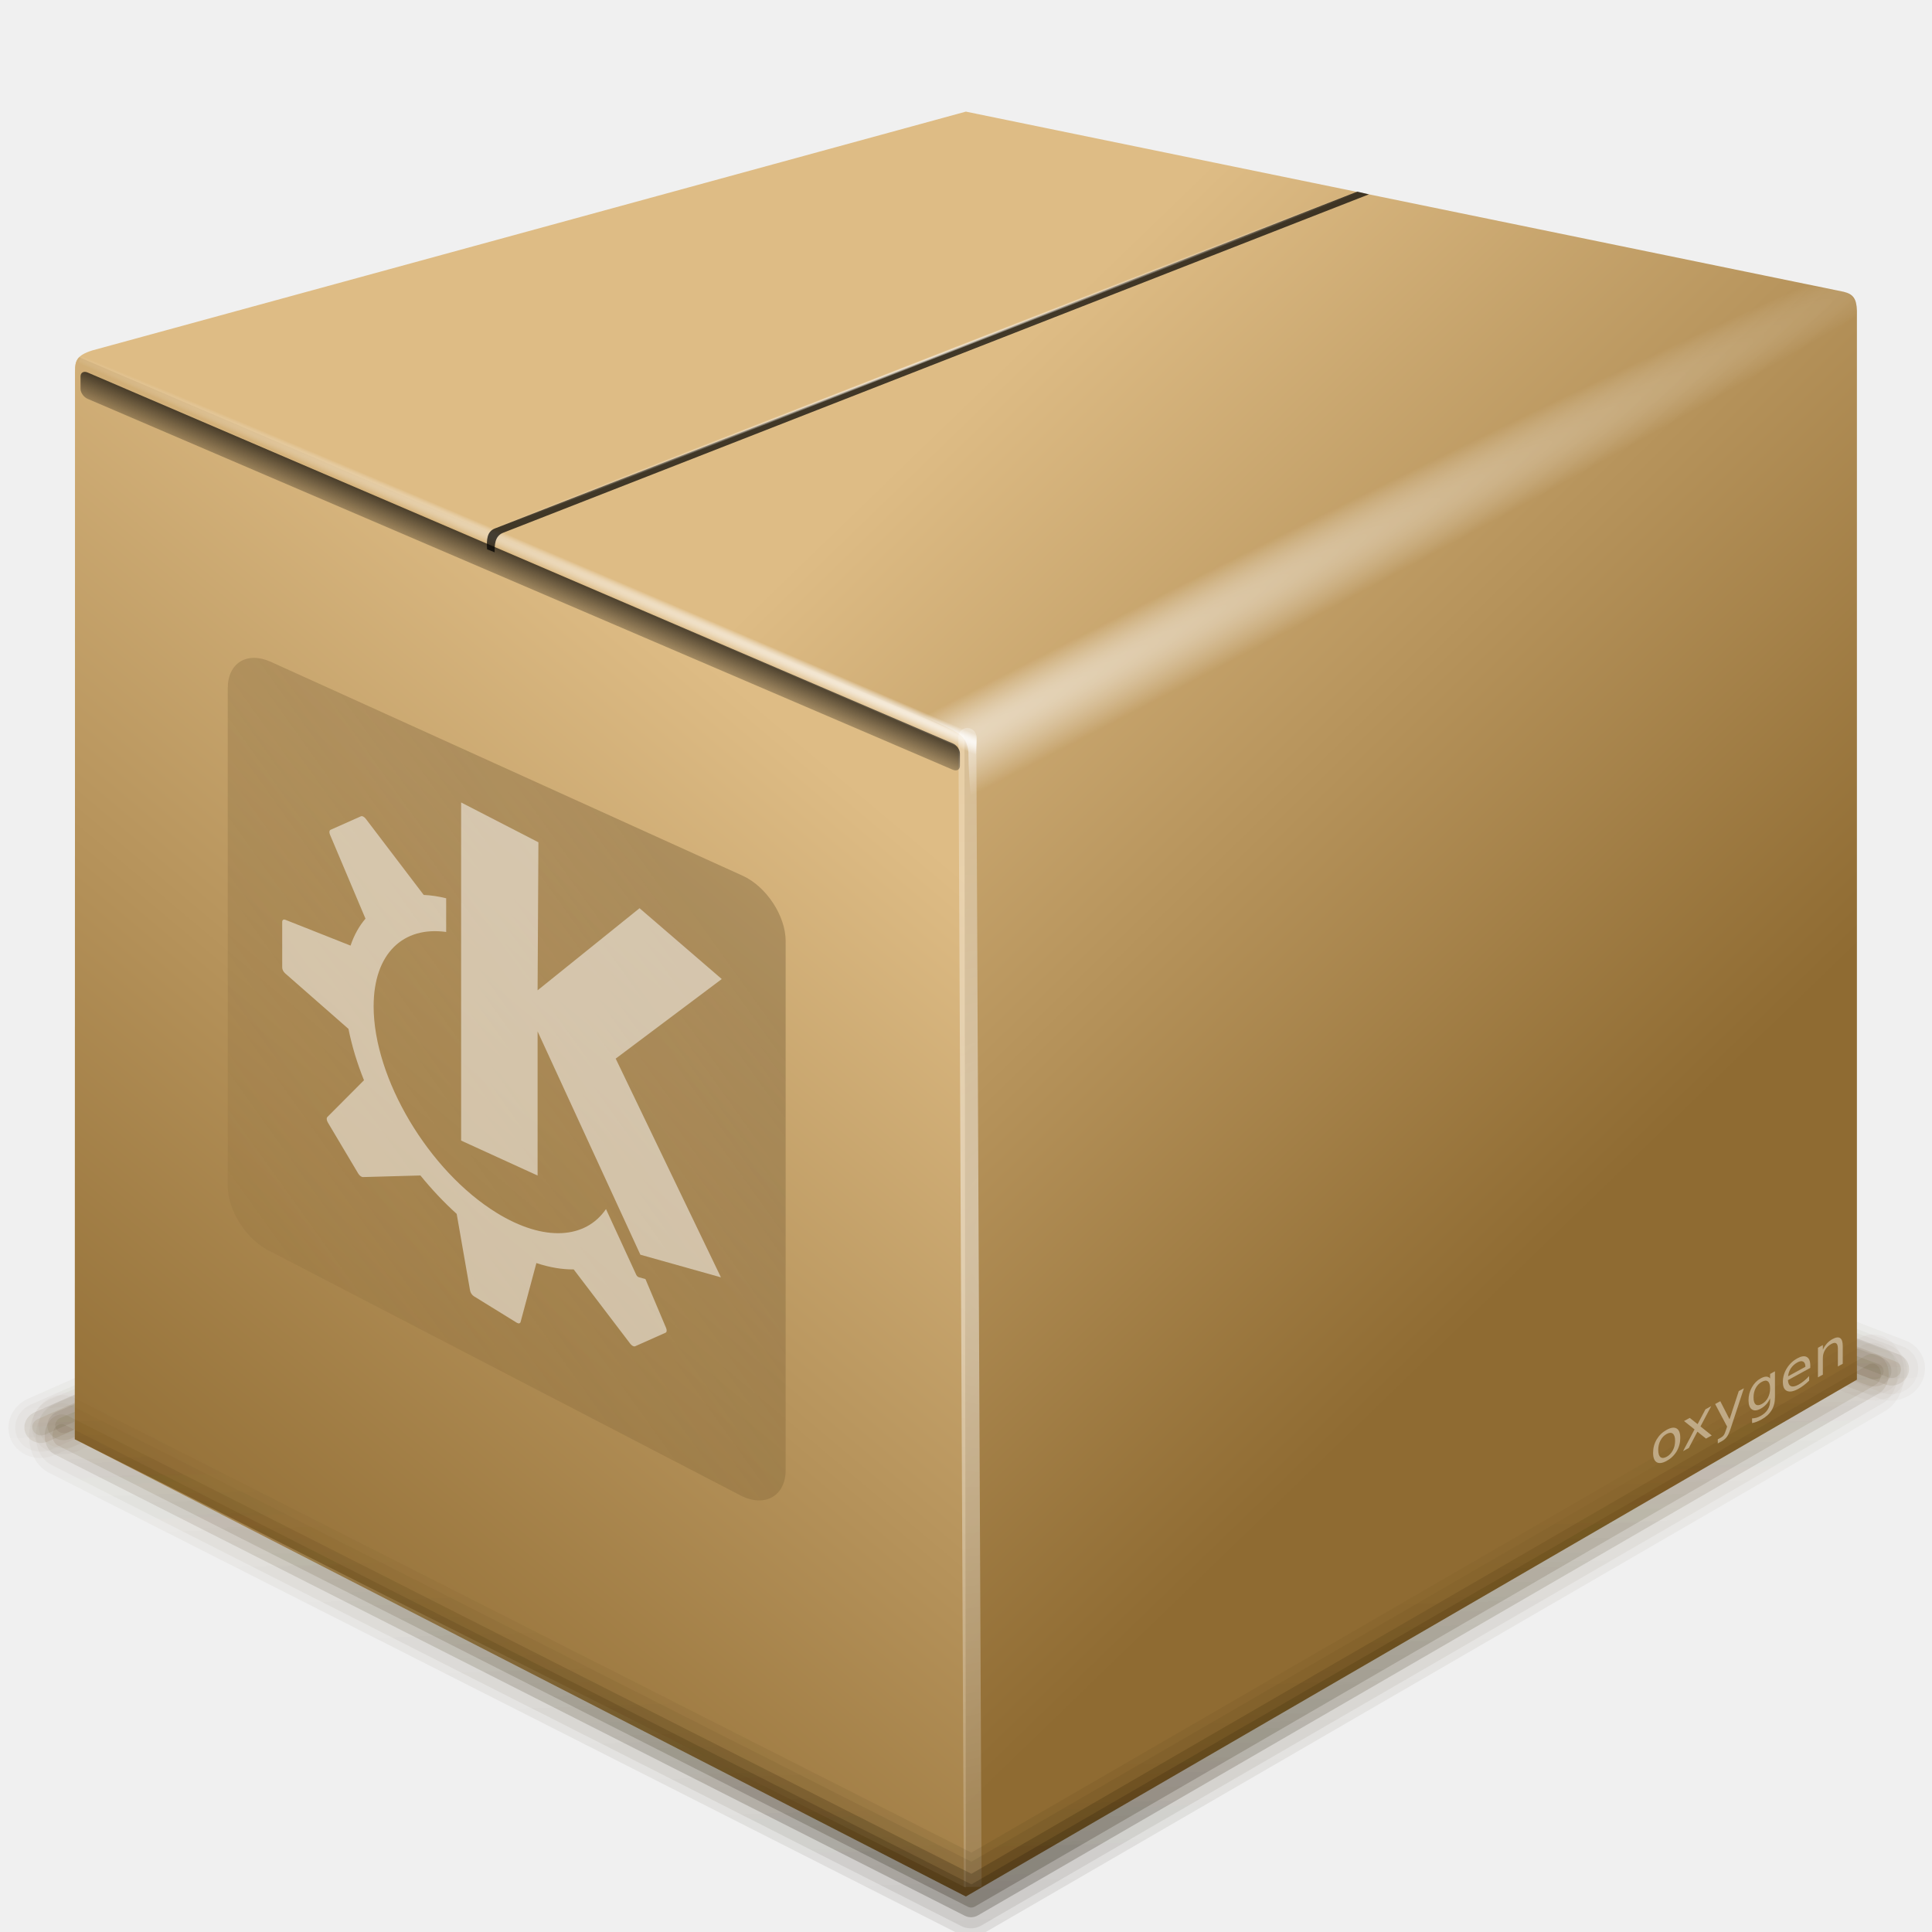
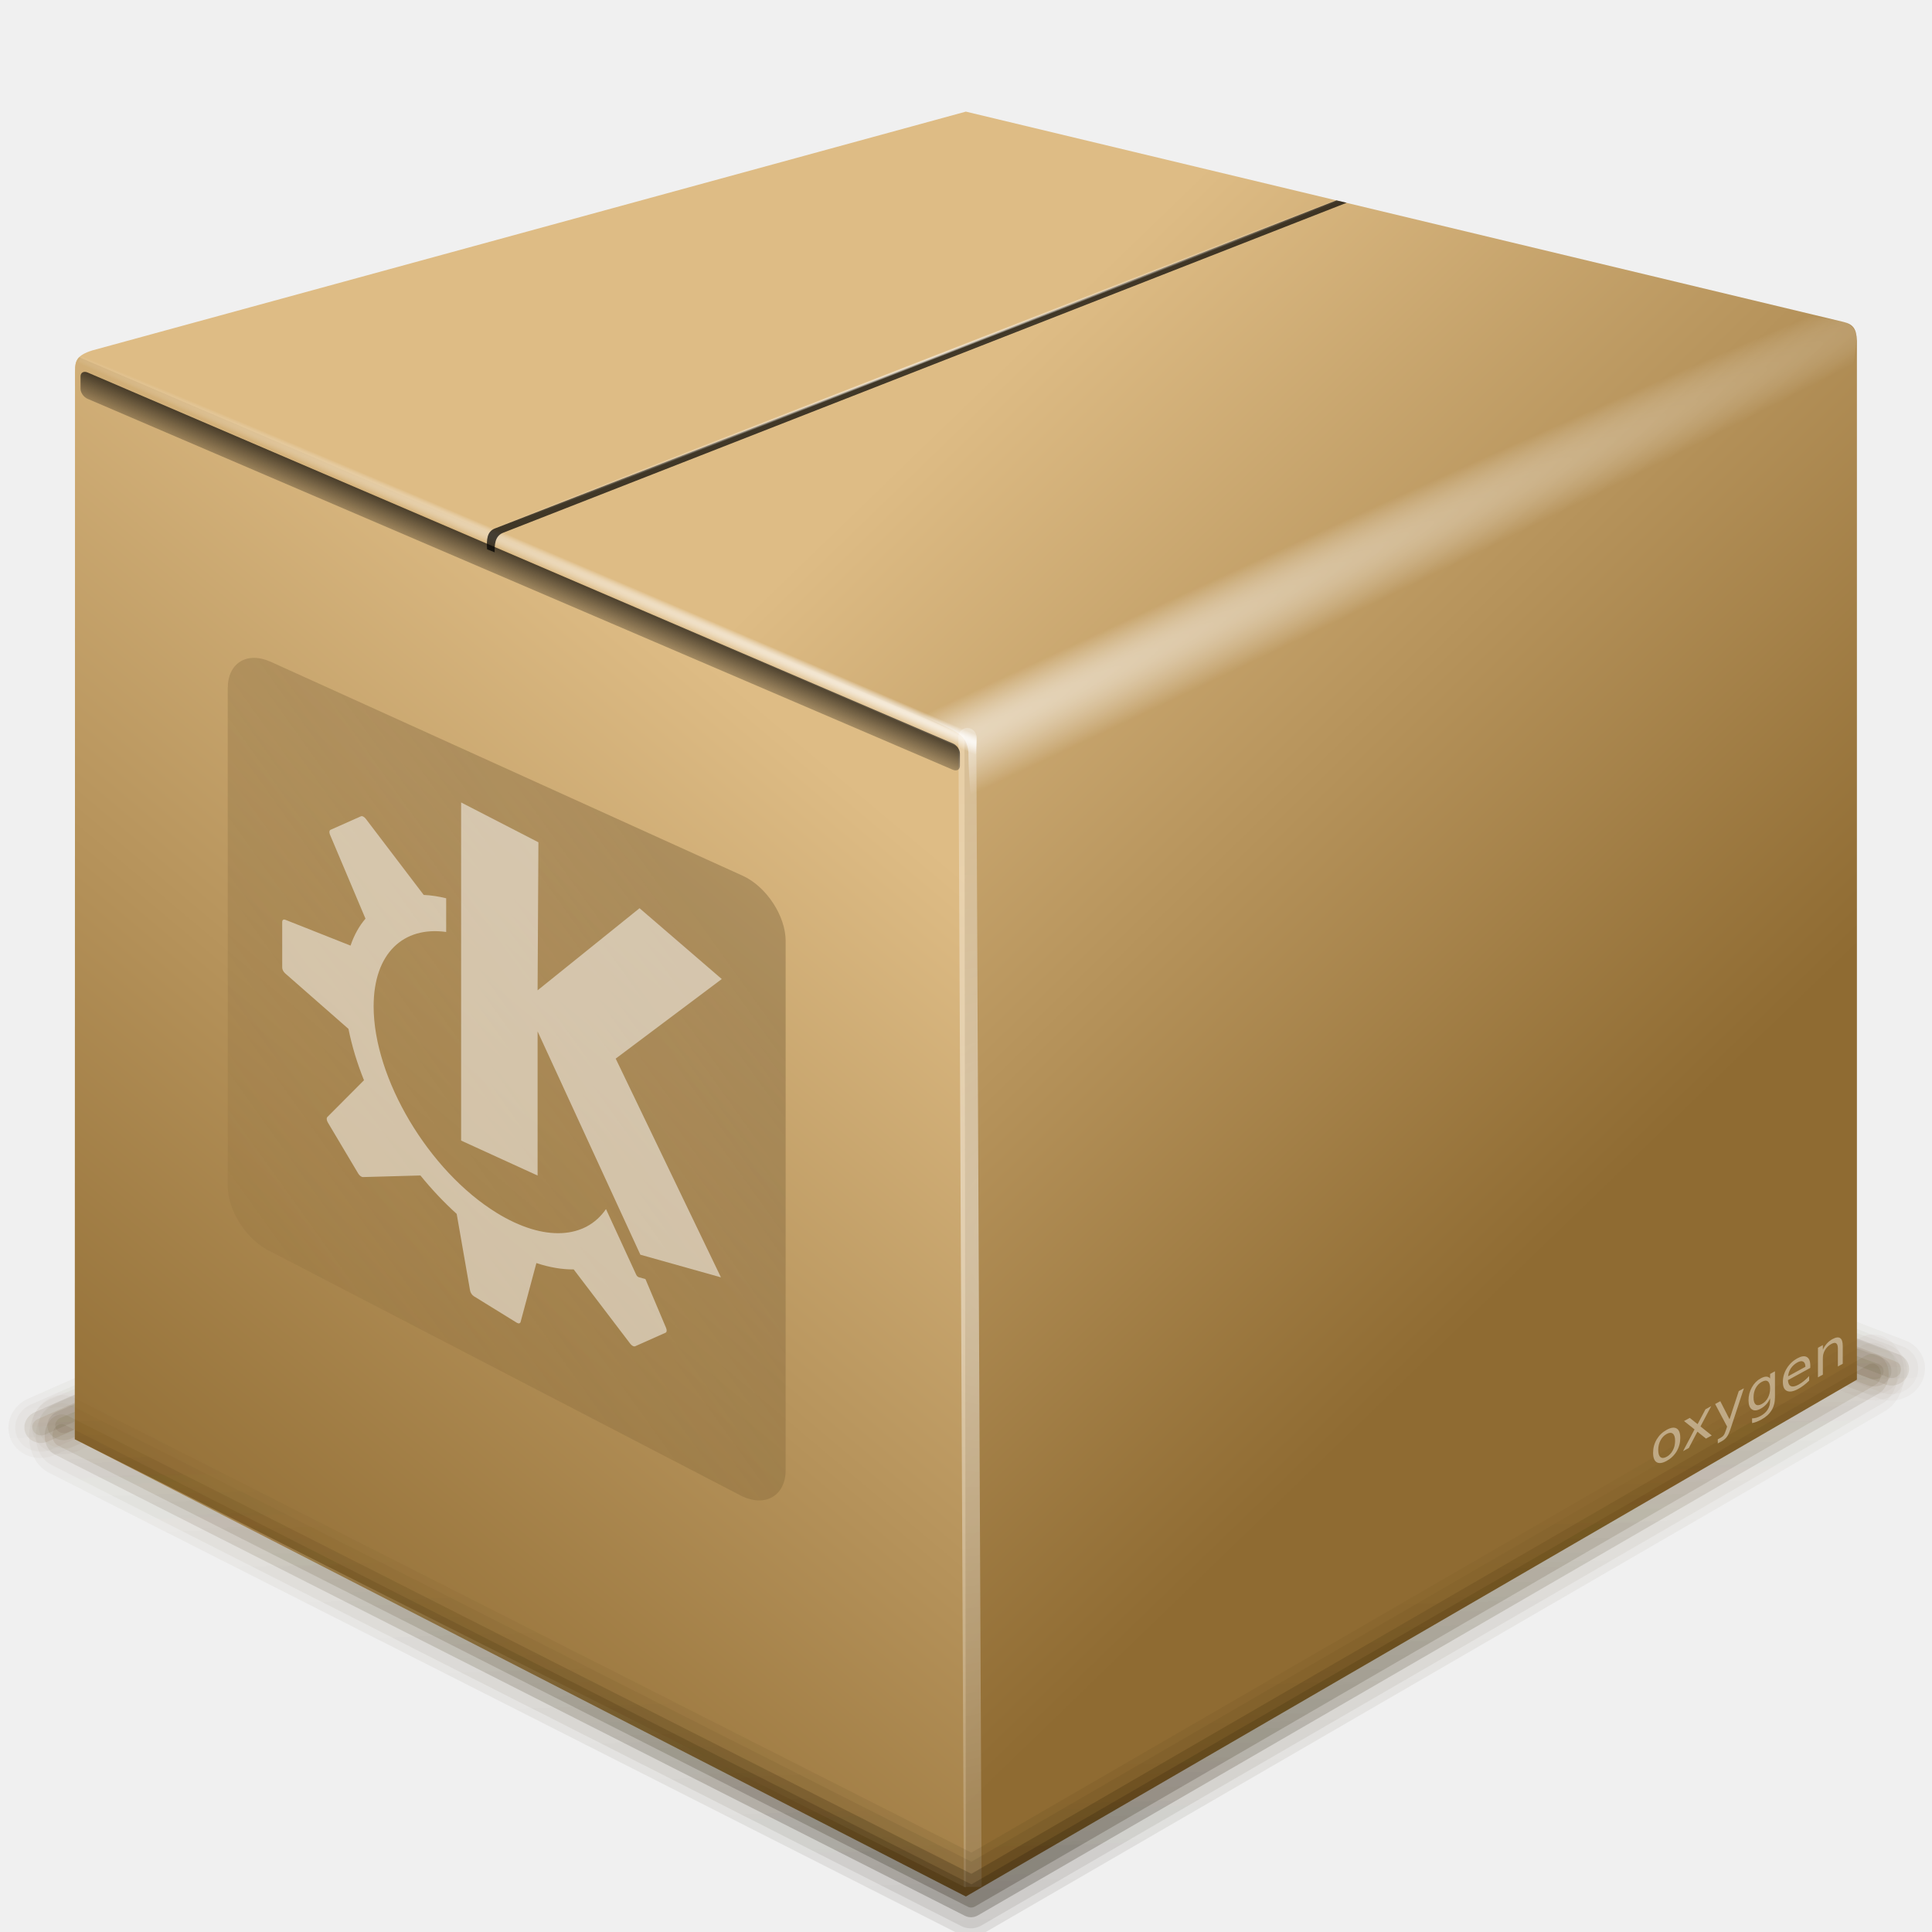
<svg xmlns="http://www.w3.org/2000/svg" xmlns:xlink="http://www.w3.org/1999/xlink" width="128" height="128" id="svg1307" version="1.0">
  <defs id="defs1309">
    <linearGradient id="linearGradient1965">
      <stop style="stop-color:#382509;stop-opacity:1;" offset="0" id="stop1967" />
      <stop style="stop-color:#382509;stop-opacity:0;" offset="1" id="stop1969" />
    </linearGradient>
    <linearGradient id="linearGradient4335">
      <stop style="stop-color:white;stop-opacity:1;" offset="0" id="stop4337" />
      <stop style="stop-color:white;stop-opacity:0;" offset="1" id="stop4339" />
    </linearGradient>
    <linearGradient id="linearGradient4266">
      <stop style="stop-color:black;stop-opacity:1;" offset="0" id="stop4268" />
      <stop style="stop-color:black;stop-opacity:0;" offset="1" id="stop4270" />
    </linearGradient>
    <linearGradient id="linearGradient4254">
      <stop style="stop-color:white;stop-opacity:1;" offset="0" id="stop4256" />
      <stop style="stop-color:white;stop-opacity:0;" offset="1" id="stop4258" />
    </linearGradient>
    <linearGradient id="linearGradient5242">
      <stop style="stop-color:#180f00;stop-opacity:1;" offset="0" id="stop5244" />
      <stop style="stop-color:#613e00;stop-opacity:0;" offset="1" id="stop5246" />
    </linearGradient>
    <linearGradient id="linearGradient4173">
      <stop style="stop-color:#ffffff;stop-opacity:1;" offset="0" id="stop4175" />
      <stop style="stop-color:#ffffff;stop-opacity:0;" offset="1" id="stop4177" />
    </linearGradient>
    <linearGradient xlink:href="#linearGradient5242" id="linearGradient5248" x1="64.569" y1="126.671" x2="64.535" y2="82.906" gradientUnits="userSpaceOnUse" />
    <linearGradient id="linearGradient2257">
      <stop id="stop2259" offset="0" style="stop-color:#8f6b32;stop-opacity:1;" />
      <stop id="stop2261" offset="1" style="stop-color:#debc85;stop-opacity:1;" />
    </linearGradient>
    <radialGradient xlink:href="#linearGradient4335" id="radialGradient1993" gradientUnits="userSpaceOnUse" gradientTransform="matrix(-0.922382,0.357745,3.982516e-3,1.172583e-2,127.2396,-1.385845)" cx="71.671" cy="-24.661" fx="71.671" fy="-24.661" r="32.172" />
    <radialGradient xlink:href="#linearGradient4335" id="radialGradient1996" gradientUnits="userSpaceOnUse" gradientTransform="matrix(-0.922382,0.357745,3.982516e-3,1.172583e-2,127.2396,-1.385845)" cx="71.671" cy="-24.661" fx="71.671" fy="-24.661" r="32.172" />
    <radialGradient xlink:href="#linearGradient4254" id="radialGradient1999" gradientUnits="userSpaceOnUse" gradientTransform="matrix(2.05992,0.88609,-7.806168e-3,1.880855e-2,-37.239,4.620622)" cx="49.051" cy="40.418" fx="60.779" fy="33.508" r="31.113" />
    <linearGradient xlink:href="#linearGradient4266" id="linearGradient2002" gradientUnits="userSpaceOnUse" x1="105.031" y1="78.527" x2="105.031" y2="81.652" gradientTransform="matrix(0.960188,0,0,1.012023,-136.8804,-57.52904)" />
-     <radialGradient xlink:href="#linearGradient4254" id="radialGradient2005" gradientUnits="userSpaceOnUse" gradientTransform="matrix(-2.20209,1.130815,3.782142e-2,9.205249e-2,171.1629,-10.38355)" cx="49.162" cy="43.103" fx="60.889" fy="36.193" r="31.113" />
+     <radialGradient xlink:href="#linearGradient4254" id="radialGradient2005" gradientUnits="userSpaceOnUse" gradientTransform="matrix(-2.470348,1.156871,3.36672e-2,9.373248e-2,184.5299,-11.7369)" cx="49.162" cy="43.103" fx="60.889" fy="36.193" r="31.113" />
    <radialGradient xlink:href="#linearGradient4173" id="radialGradient2013" gradientUnits="userSpaceOnUse" gradientTransform="matrix(-1.180742,4.965903e-2,1.059549e-2,1.351839,137.7026,-50.18699)" cx="74.243" cy="92.778" fx="58.261" fy="95.751" r="50.275" />
    <linearGradient xlink:href="#linearGradient2257" id="linearGradient2016" gradientUnits="userSpaceOnUse" gradientTransform="matrix(-0.985953,3.295701e-2,0,1.141181,125.2197,-17.87485)" x1="107.757" y1="110.91" x2="69.015" y2="59.508" />
    <linearGradient xlink:href="#linearGradient2257" id="linearGradient2019" gradientUnits="userSpaceOnUse" gradientTransform="matrix(-0.985953,3.295701e-2,0,1.141181,125.2197,-17.87485)" x1="36.494" y1="98.449" x2="76.668" y2="48.676" />
    <linearGradient xlink:href="#linearGradient5242" id="linearGradient2021" gradientUnits="userSpaceOnUse" x1="64.569" y1="126.671" x2="64.535" y2="82.906" />
    <linearGradient xlink:href="#linearGradient5242" id="linearGradient2023" gradientUnits="userSpaceOnUse" x1="64.569" y1="126.671" x2="64.535" y2="82.906" />
    <linearGradient xlink:href="#linearGradient5242" id="linearGradient2025" gradientUnits="userSpaceOnUse" x1="64.569" y1="126.671" x2="64.535" y2="82.906" />
    <linearGradient xlink:href="#linearGradient5242" id="linearGradient2027" gradientUnits="userSpaceOnUse" x1="64.569" y1="126.671" x2="64.535" y2="82.906" />
    <linearGradient xlink:href="#linearGradient5242" id="linearGradient2944" gradientUnits="userSpaceOnUse" x1="64.569" y1="126.671" x2="64.535" y2="-0.5" />
    <linearGradient xlink:href="#linearGradient5242" id="linearGradient2946" gradientUnits="userSpaceOnUse" x1="64.569" y1="126.671" x2="64.535" y2="82.906" />
    <linearGradient xlink:href="#linearGradient5242" id="linearGradient2948" gradientUnits="userSpaceOnUse" x1="64.569" y1="126.671" x2="64.535" y2="82.906" />
    <linearGradient xlink:href="#linearGradient5242" id="linearGradient2950" gradientUnits="userSpaceOnUse" x1="64.569" y1="126.671" x2="64.535" y2="82.906" />
    <linearGradient xlink:href="#linearGradient5242" id="linearGradient2952" gradientUnits="userSpaceOnUse" x1="64.569" y1="126.671" x2="64.535" y2="82.906" />
    <linearGradient xlink:href="#linearGradient5242" id="linearGradient2974" gradientUnits="userSpaceOnUse" x1="64.569" y1="126.671" x2="64.535" y2="-0.5" />
    <linearGradient xlink:href="#linearGradient5242" id="linearGradient2976" gradientUnits="userSpaceOnUse" x1="64.569" y1="126.671" x2="64.535" y2="82.906" />
    <linearGradient xlink:href="#linearGradient5242" id="linearGradient2978" gradientUnits="userSpaceOnUse" x1="64.569" y1="126.671" x2="64.535" y2="82.906" />
    <linearGradient xlink:href="#linearGradient5242" id="linearGradient2980" gradientUnits="userSpaceOnUse" x1="64.569" y1="126.671" x2="64.535" y2="82.906" />
    <linearGradient xlink:href="#linearGradient5242" id="linearGradient2982" gradientUnits="userSpaceOnUse" x1="64.569" y1="126.671" x2="64.535" y2="82.906" />
-     <linearGradient id="linearGradient3191">
-       <stop id="stop3193" offset="0" style="stop-color:#8f6b32;stop-opacity:1;" />
-       <stop id="stop3195" offset="1" style="stop-color:#debc85;stop-opacity:1;" />
-     </linearGradient>
-     <linearGradient id="linearGradient2875">
-       <stop id="stop2877" offset="0" style="stop-color:white;stop-opacity:1;" />
-       <stop style="stop-color:white;stop-opacity:0.639;" offset="0.125" id="stop2887" />
-       <stop style="stop-color:white;stop-opacity:0.592;" offset="0.25" id="stop2885" />
-       <stop style="stop-color:white;stop-opacity:0.394;" offset="0.5" id="stop2883" />
-       <stop id="stop2889" offset="0.75" style="stop-color:white;stop-opacity:0.13;" />
-       <stop id="stop2879" offset="1" style="stop-color:white;stop-opacity:0;" />
-     </linearGradient>
-     <linearGradient id="linearGradient2901">
-       <stop id="stop2903" offset="0" style="stop-color:white;stop-opacity:1;" />
-       <stop id="stop2905" offset="1" style="stop-color:white;stop-opacity:0;" />
-     </linearGradient>
-     <linearGradient id="linearGradient4162">
-       <stop id="stop4164" offset="0" style="stop-color:white;stop-opacity:1;" />
-       <stop id="stop4166" offset="1" style="stop-color:white;stop-opacity:0;" />
-     </linearGradient>
-     <linearGradient xlink:href="#linearGradient2901" id="linearGradient3534" gradientUnits="userSpaceOnUse" gradientTransform="matrix(1.007029,3.503546e-7,-2.199117e-7,1.604826,-119.6987,-113.1017)" x1="57.349" y1="33.416" x2="54.965" y2="64.694" />
-     <radialGradient xlink:href="#linearGradient4162" id="radialGradient3536" gradientUnits="userSpaceOnUse" gradientTransform="matrix(-1.381288,1.620875e-6,0,-0.19669,154.3841,-12.63846)" cx="123.335" cy="74.106" fx="123.335" fy="74.106" r="61.103" />
-     <radialGradient xlink:href="#linearGradient2875" id="radialGradient3539" gradientUnits="userSpaceOnUse" gradientTransform="matrix(1.262964,0,0,0.353473,-99.61437,-52.05011)" cx="63.836" cy="157.934" fx="63.836" fy="157.934" r="61.217" />
-     <linearGradient xlink:href="#linearGradient2257" id="linearGradient3542" gradientUnits="userSpaceOnUse" gradientTransform="matrix(1.006923,-2.377842e-7,1.48456e-7,1.610882,-119.7796,-113.4522)" x1="55.055" y1="66.106" x2="55.055" y2="45.826" />
    <linearGradient xlink:href="#linearGradient1965" id="linearGradient1971" x1="45" y1="58.496" x2="7.25" y2="85.496" gradientUnits="userSpaceOnUse" />
  </defs>
  <g id="layer1">
    <g id="g2954" transform="matrix(-1.015768,3.151895e-2,0,-0.95884,129.6001,185.2453)" style="fill-opacity:1;stroke:url(#linearGradient2974)">
      <path id="path2956" d="M 4.184,98.713 L 64.221,125.071 L 124.886,98.713" style="opacity:1;fill:none;fill-opacity:1;fill-rule:evenodd;stroke:url(#linearGradient2976);stroke-width:1.188px;stroke-linecap:round;stroke-linejoin:round;stroke-opacity:0.232" />
      <path style="opacity:1;fill:none;fill-opacity:1;fill-rule:evenodd;stroke:url(#linearGradient2978);stroke-width:2.228;stroke-linecap:round;stroke-linejoin:round;stroke-miterlimit:4;stroke-dasharray:none;stroke-opacity:0.232" d="M 4.184,98.713 L 64.221,125.071 L 124.886,98.713" id="path2958" />
      <path id="path2960" d="M 4.184,98.713 L 64.221,125.071 L 124.886,98.713" style="opacity:1;fill:none;fill-opacity:1;fill-rule:evenodd;stroke:url(#linearGradient2980);stroke-width:4.307;stroke-linecap:round;stroke-linejoin:round;stroke-miterlimit:4;stroke-dasharray:none;stroke-opacity:0.085" />
      <path style="opacity:1;fill:none;fill-opacity:1;fill-rule:evenodd;stroke:url(#linearGradient2982);stroke-width:3.416;stroke-linecap:round;stroke-linejoin:round;stroke-miterlimit:4;stroke-dasharray:none;stroke-opacity:0.085" d="M 4.184,98.713 L 64.221,125.071 L 124.886,98.713" id="path2962" />
    </g>
    <g style="fill-opacity:1;stroke:url(#linearGradient2944)" transform="matrix(-0.993842,2.946302e-2,0,-0.896297,128.3618,179.2127)" id="g2934">
      <path style="opacity:1;fill:none;fill-opacity:1;fill-rule:evenodd;stroke:url(#linearGradient2946);stroke-width:1.188px;stroke-linecap:round;stroke-linejoin:round;stroke-opacity:0.232" d="M 4.184,98.713 L 64.221,125.071 L 124.886,98.713" id="path2936" />
      <path id="path2938" d="M 4.184,98.713 L 64.221,125.071 L 124.886,98.713" style="opacity:1;fill:none;fill-opacity:1;fill-rule:evenodd;stroke:url(#linearGradient2948);stroke-width:2.228;stroke-linecap:round;stroke-linejoin:round;stroke-miterlimit:4;stroke-dasharray:none;stroke-opacity:0.232" />
      <path style="opacity:1;fill:none;fill-opacity:1;fill-rule:evenodd;stroke:url(#linearGradient2950);stroke-width:4.307;stroke-linecap:round;stroke-linejoin:round;stroke-miterlimit:4;stroke-dasharray:none;stroke-opacity:0.085" d="M 4.184,98.713 L 64.221,125.071 L 124.886,98.713" id="path2940" />
      <path id="path2942" d="M 4.184,98.713 L 64.221,125.071 L 124.886,98.713" style="opacity:1;fill:none;fill-opacity:1;fill-rule:evenodd;stroke:url(#linearGradient2952);stroke-width:3.416;stroke-linecap:round;stroke-linejoin:round;stroke-miterlimit:4;stroke-dasharray:none;stroke-opacity:0.085" />
    </g>
    <path id="path2276" d="M 50.893,3.281 L 50.893,0.487 L 50.893,3.281 z " style="fill:#ffffff;fill-opacity:0.757;fill-rule:nonzero;stroke:none;stroke-width:0.5;stroke-linecap:round;stroke-linejoin:round;stroke-miterlimit:4;stroke-dasharray:none;stroke-dashoffset:4;stroke-opacity:1" />
-     <path style="fill:url(#linearGradient2019);fill-opacity:1;fill-rule:nonzero;stroke:none;stroke-width:3.2;stroke-linecap:round;stroke-linejoin:round;stroke-miterlimit:4;stroke-dasharray:none;stroke-dashoffset:4;stroke-opacity:1" d="M 4.958,95.352 L 4.973,24.579 C 4.973,23.931 5.057,23.549 6.113,23.217 L 63.991,7.395 L 122.155,19.332 C 122.763,19.483 123.006,19.78 123.025,20.585 L 123.025,91.405 L 63.991,125.649 L 4.958,95.352 z " id="rect2287" />
+     <path style="fill:url(#linearGradient2019);fill-opacity:1;fill-rule:nonzero;stroke:none;stroke-width:3.2;stroke-linecap:round;stroke-linejoin:round;stroke-miterlimit:4;stroke-dasharray:none;stroke-dashoffset:4;stroke-opacity:1" d="M 4.958,95.352 L 4.973,24.579 C 4.973,23.931 5.057,23.549 6.113,23.217 L 63.991,7.395 L 122.155,21.332 C 122.763,21.483 123.006,21.78 123.025,22.585 L 123.025,91.405 L 63.991,125.649 L 4.958,95.352 z " id="rect2287" />
    <path id="path2328" d="M 4.958,95.352 L 4.973,24.634 C 4.973,24.211 5.006,23.913 5.245,23.668 L 63.898,48.721 L 63.991,125.061 L 4.958,95.352 z " style="fill:url(#linearGradient2016);fill-opacity:1;fill-rule:nonzero;stroke:none;stroke-width:3.2;stroke-linecap:round;stroke-linejoin:round;stroke-miterlimit:4;stroke-dasharray:none;stroke-dashoffset:4;stroke-opacity:1" />
    <path style="opacity:0.49;fill:none;fill-opacity:0.75;fill-rule:evenodd;stroke:url(#radialGradient2013);stroke-width:1.177px;stroke-linecap:round;stroke-linejoin:miter;stroke-opacity:1" d="M 64.094,48.822 L 64.446,125.013 L 64.286,91.099 L 64.087,48.821" id="path3286" />
    <g id="g5130" transform="matrix(-0.993842,3.32207e-2,0,1.235921,128.1851,-31.06546)" style="fill-opacity:1;stroke:url(#linearGradient5248)">
      <path id="path5122" d="M 4.184,98.713 L 64.221,125.071 L 124.886,98.713" style="opacity:1;fill:none;fill-opacity:1;fill-rule:evenodd;stroke:url(#linearGradient2021);stroke-width:1.188px;stroke-linecap:round;stroke-linejoin:round;stroke-opacity:0.232" />
      <path style="opacity:1;fill:none;fill-opacity:1;fill-rule:evenodd;stroke:url(#linearGradient2023);stroke-width:2.228;stroke-linecap:round;stroke-linejoin:round;stroke-miterlimit:4;stroke-dasharray:none;stroke-opacity:0.232" d="M 4.184,98.713 L 64.221,125.071 L 124.886,98.713" id="path5124" />
      <path id="path5126" d="M 4.184,98.713 L 64.221,125.071 L 124.886,98.713" style="opacity:1;fill:none;fill-opacity:1;fill-rule:evenodd;stroke:url(#linearGradient2025);stroke-width:4.307;stroke-linecap:round;stroke-linejoin:round;stroke-miterlimit:4;stroke-dasharray:none;stroke-opacity:0.085" />
      <path style="opacity:1;fill:none;fill-opacity:1;fill-rule:evenodd;stroke:url(#linearGradient2027);stroke-width:3.416;stroke-linecap:round;stroke-linejoin:round;stroke-miterlimit:4;stroke-dasharray:none;stroke-opacity:0.085" d="M 4.184,98.713 L 64.221,125.071 L 124.886,98.713" id="path5128" />
    </g>
-     <path style="opacity:0.72;fill:url(#radialGradient2005);fill-opacity:1;fill-rule:evenodd;stroke:none;stroke-width:1px;stroke-linecap:butt;stroke-linejoin:miter;stroke-opacity:1" d="M 64.16,49.825 C 64.343,85.309 122.578,39.365 122.994,20.262 C 122.965,19.827 122.584,19.5 122.27,19.325 C 104.577,15.685 73.784,37.164 60.856,47.27 L 63.198,48.415 C 63.98,48.824 64.1,49.308 64.16,49.825 z " id="path4252" />
+     <path style="opacity:0.72;fill:url(#radialGradient2005);fill-opacity:1;fill-rule:evenodd;stroke:none;stroke-width:1px;stroke-linecap:butt;stroke-linejoin:miter;stroke-opacity:1" d="M 64.16,49.825 C 64.343,85.309 122.578,41.365 122.994,22.262 C 122.965,21.827 122.584,21.5 122.27,21.325 C 104.577,17.685 73.784,37.164 60.856,47.27 L 63.198,48.415 C 63.98,48.824 64.1,49.308 64.16,49.825 z " id="path4252" />
    <rect style="opacity:0.709;fill:url(#linearGradient2002);fill-opacity:1;fill-rule:nonzero;stroke:none;stroke-width:3;stroke-linecap:round;stroke-linejoin:round;stroke-miterlimit:4;stroke-dasharray:none;stroke-dashoffset:4;stroke-opacity:1" id="rect4262" width="63.391" height="1.745" x="-69.195" y="22.191" transform="matrix(-0.9191,-0.394024,0,1,0,0)" ry="0.463" rx="0.51" />
    <path id="path4274" d="M 62.381,49.867 C 40.27,40.124 5.586,43.276 5.169,24.201 C 5.199,23.763 5.579,23.411 5.894,23.215 C 23.586,18.392 51.879,37.327 64.806,46.569 L 64.665,50.043 C 64.684,50.592 63.404,49.451 62.381,49.867 z " style="fill:url(#radialGradient1999);fill-opacity:1;fill-rule:evenodd;stroke:none;stroke-width:1px;stroke-linecap:butt;stroke-linejoin:miter;stroke-opacity:1" />
-     <path style="opacity:0.709;fill:black;fill-opacity:1;fill-rule:nonzero;stroke:url(#radialGradient1996);stroke-width:0.198;stroke-linecap:round;stroke-linejoin:round;stroke-miterlimit:4;stroke-dasharray:none;stroke-dashoffset:4;stroke-opacity:0.565" d="M 89.924,12.695 L 32.775,35.017 C 32.26,35.228 32.233,35.745 32.27,36.39 L 32.775,36.594 C 32.763,36.11 32.781,35.529 33.313,35.305 L 90.693,12.877 L 89.924,12.695 z " id="rect4278" />
-     <path id="path4343" d="M 89.924,12.695 L 32.775,35.017 C 32.26,35.228 32.233,35.745 32.27,36.39 L 32.775,36.594 C 32.763,36.11 32.781,35.529 33.313,35.305 L 90.693,12.877 L 89.924,12.695 z " style="opacity:0.709;fill:none;fill-opacity:1;fill-rule:nonzero;stroke:url(#radialGradient1993);stroke-width:0.099;stroke-linecap:round;stroke-linejoin:round;stroke-miterlimit:4;stroke-dasharray:none;stroke-dashoffset:4;stroke-opacity:0.565" />
+     <path style="opacity:0.709;fill:black;fill-opacity:1;fill-rule:nonzero;stroke:url(#radialGradient1996);stroke-width:0.198;stroke-linecap:round;stroke-linejoin:round;stroke-miterlimit:4;stroke-dasharray:none;stroke-dashoffset:4;stroke-opacity:0.565" d="M 88.548,13.275 L 32.775,35.017 C 32.26,35.228 32.233,35.745 32.27,36.39 L 32.775,36.594 C 32.763,36.11 32.781,35.529 33.313,35.305 L 89.218,13.435 L 88.548,13.275 z " id="rect4278" />
+     <path id="path4343" d="M 88.547,13.283 L 32.775,35.017 C 32.26,35.228 32.233,35.745 32.27,36.39 L 32.775,36.594 C 32.763,36.11 32.781,35.529 33.313,35.305 L 89.207,13.442 L 88.547,13.283 z " style="opacity:0.709;fill:none;fill-opacity:1;fill-rule:nonzero;stroke:url(#radialGradient1993);stroke-width:0.099;stroke-linecap:round;stroke-linejoin:round;stroke-miterlimit:4;stroke-dasharray:none;stroke-dashoffset:4;stroke-opacity:0.565" />
    <path id="path3206" d="M -68.609,-83.349 L -68.609,-86.144 L -68.609,-83.349 z " style="fill:white;fill-opacity:0.757;fill-rule:nonzero;stroke:none;stroke-width:0.5;stroke-linecap:round;stroke-linejoin:round;stroke-miterlimit:4;stroke-dasharray:none;stroke-dashoffset:4;stroke-opacity:1" />
    <path d="M 17.946,43.849 L 49.195,58.016 C 50.768,58.729 52.052,60.675 52.052,62.347 L 52.052,97.387 C 52.052,99.059 50.768,99.858 49.194,99.145 L 17.946,82.923 C 16.373,82.21 15.09,80.247 15.09,78.575 L 15.09,45.59 C 15.089,43.919 16.373,43.136 17.946,43.849 z " style="opacity:0.24;fill:url(#linearGradient1971);stroke:none;stroke-width:1.182;stroke-miterlimit:4;stroke-dasharray:none;stroke-opacity:1;fill-opacity:1.0" id="path113" />
    <polygon points="95.642,148.226 95.642,30.53 124.228,27.793 123.925,79.494 161.637,29.011 192.048,36.004 152.815,86.487 191.742,140.015 161.94,149.442 123.927,93.787 123.927,143.966 95.642,148.226 " style="opacity:0.5;fill:white;fill-opacity:1" id="path5692_1_" transform="matrix(0.179113,0.110546,-5.72226e-7,0.190337,13.42032,36.78113)" />
    <path d="M 42.762,84.742 L 42.32,84.618 C 42.255,84.6 42.186,84.531 42.147,84.447 C 42.147,84.447 41.275,82.552 40.148,80.104 C 38.801,82.074 36.06,82.302 32.896,80.349 C 28.399,77.573 24.754,71.45 24.754,66.672 C 24.754,63.157 26.727,61.352 29.56,61.745 L 29.56,59.513 C 29.044,59.387 28.546,59.311 28.073,59.292 C 28.072,59.291 28.071,59.29 28.07,59.289 L 24.235,54.249 C 24.132,54.114 23.996,54.044 23.909,54.083 L 21.899,54.978 C 21.815,55.016 21.799,55.146 21.861,55.294 L 24.214,60.863 C 23.796,61.351 23.462,61.948 23.224,62.649 L 18.904,60.938 C 18.784,60.89 18.697,60.95 18.697,61.08 L 18.697,64.1 C 18.697,64.228 18.779,64.389 18.896,64.491 L 23.087,68.166 C 23.311,69.286 23.657,70.431 24.115,71.569 L 21.689,74.004 C 21.621,74.071 21.635,74.225 21.723,74.372 L 23.731,77.746 C 23.816,77.889 23.948,77.987 24.05,77.984 L 27.854,77.878 C 28.6,78.796 29.406,79.654 30.257,80.424 L 31.144,85.504 C 31.169,85.647 31.275,85.805 31.398,85.881 L 34.24,87.635 C 34.359,87.709 34.464,87.686 34.492,87.58 L 35.537,83.682 C 36.415,83.972 37.245,84.109 38.01,84.103 L 41.757,89.027 C 41.86,89.162 41.996,89.231 42.083,89.192 L 44.092,88.297 C 44.177,88.26 44.193,88.13 44.131,87.982 L 42.762,84.742 z " style="opacity:0.5;fill:white;fill-opacity:1" id="path273" />
    <path transform="matrix(1,-0.547195,0,1,0,0)" style="font-size:3.584px;font-style:normal;font-variant:normal;font-weight:normal;font-stretch:normal;text-align:start;line-height:125%;writing-mode:lr-tb;text-anchor:start;opacity:0.7;fill:#d4c4aa;fill-opacity:1;stroke:none;stroke-width:1px;stroke-linecap:butt;stroke-linejoin:miter;stroke-opacity:1;font-family:Bitstream Vera Sans" d="M 110.422,155.425 C 110.249,155.425 110.113,155.493 110.012,155.628 C 109.912,155.762 109.862,155.946 109.862,156.181 C 109.862,156.415 109.912,156.6 110.011,156.736 C 110.111,156.87 110.248,156.937 110.422,156.937 C 110.594,156.937 110.729,156.869 110.83,156.734 C 110.93,156.599 110.98,156.414 110.98,156.181 C 110.98,155.949 110.93,155.765 110.83,155.63 C 110.729,155.493 110.594,155.425 110.422,155.425 M 110.422,155.152 C 110.702,155.152 110.922,155.243 111.082,155.425 C 111.242,155.607 111.322,155.859 111.322,156.181 C 111.322,156.502 111.242,156.754 111.082,156.937 C 110.922,157.119 110.702,157.21 110.422,157.21 C 110.141,157.21 109.92,157.119 109.76,156.937 C 109.602,156.754 109.522,156.502 109.522,156.181 C 109.522,155.859 109.602,155.607 109.76,155.425 C 109.92,155.243 110.141,155.152 110.422,155.152 M 113.371,155.199 L 112.662,156.153 L 113.408,157.159 L 113.028,157.159 L 112.457,156.389 L 111.887,157.159 L 111.507,157.159 L 112.268,156.134 L 111.572,155.199 L 111.952,155.199 L 112.471,155.897 L 112.991,155.199 L 113.371,155.199 M 114.678,157.341 C 114.587,157.575 114.499,157.727 114.412,157.798 C 114.326,157.869 114.21,157.905 114.066,157.905 L 113.808,157.905 L 113.808,157.635 L 113.998,157.635 C 114.086,157.635 114.155,157.614 114.204,157.572 C 114.253,157.53 114.307,157.431 114.367,157.275 L 114.425,157.128 L 113.632,155.199 L 113.973,155.199 L 114.586,156.732 L 115.198,155.199 L 115.539,155.199 L 114.678,157.341 M 117.274,156.156 C 117.274,155.923 117.225,155.742 117.128,155.614 C 117.033,155.486 116.898,155.421 116.724,155.421 C 116.552,155.421 116.417,155.486 116.32,155.614 C 116.224,155.742 116.176,155.923 116.176,156.156 C 116.176,156.389 116.224,156.569 116.32,156.697 C 116.417,156.826 116.552,156.89 116.724,156.89 C 116.898,156.89 117.033,156.826 117.128,156.697 C 117.225,156.569 117.274,156.389 117.274,156.156 M 117.596,156.916 C 117.596,157.25 117.522,157.498 117.373,157.66 C 117.225,157.823 116.998,157.905 116.693,157.905 C 116.58,157.905 116.473,157.896 116.372,157.879 C 116.272,157.862 116.175,157.837 116.08,157.802 L 116.08,157.488 C 116.175,157.54 116.268,157.577 116.36,157.602 C 116.452,157.627 116.546,157.639 116.642,157.639 C 116.853,157.639 117.011,157.583 117.116,157.472 C 117.221,157.363 117.274,157.197 117.274,156.974 L 117.274,156.814 C 117.207,156.93 117.122,157.016 117.018,157.073 C 116.914,157.131 116.79,157.159 116.645,157.159 C 116.405,157.159 116.211,157.068 116.064,156.884 C 115.917,156.701 115.844,156.459 115.844,156.156 C 115.844,155.853 115.917,155.61 116.064,155.427 C 116.211,155.243 116.405,155.152 116.645,155.152 C 116.79,155.152 116.914,155.18 117.018,155.238 C 117.122,155.295 117.207,155.381 117.274,155.497 L 117.274,155.199 L 117.596,155.199 L 117.596,156.916 M 119.936,156.099 L 119.936,156.256 L 118.455,156.256 C 118.469,156.478 118.536,156.647 118.655,156.764 C 118.775,156.879 118.942,156.937 119.155,156.937 C 119.279,156.937 119.398,156.922 119.514,156.891 C 119.631,156.861 119.746,156.816 119.86,156.755 L 119.86,157.059 C 119.745,157.108 119.626,157.146 119.505,157.171 C 119.384,157.197 119.261,157.21 119.136,157.21 C 118.823,157.21 118.575,157.119 118.392,156.937 C 118.21,156.755 118.119,156.509 118.119,156.198 C 118.119,155.878 118.205,155.623 118.378,155.435 C 118.552,155.246 118.786,155.152 119.08,155.152 C 119.344,155.152 119.552,155.237 119.705,155.407 C 119.859,155.577 119.936,155.807 119.936,156.099 M 119.614,156.004 C 119.611,155.828 119.562,155.687 119.465,155.582 C 119.369,155.477 119.242,155.425 119.083,155.425 C 118.904,155.425 118.76,155.476 118.651,155.577 C 118.544,155.679 118.482,155.822 118.466,156.006 L 119.614,156.004 M 122.087,155.976 L 122.087,157.159 L 121.765,157.159 L 121.765,155.987 C 121.765,155.801 121.728,155.662 121.656,155.57 C 121.584,155.478 121.475,155.432 121.33,155.432 C 121.157,155.432 121.02,155.487 120.919,155.598 C 120.819,155.709 120.769,155.86 120.769,156.051 L 120.769,157.159 L 120.445,157.159 L 120.445,155.199 L 120.769,155.199 L 120.769,155.504 C 120.846,155.386 120.936,155.298 121.04,155.239 C 121.145,155.181 121.266,155.152 121.402,155.152 C 121.627,155.152 121.798,155.222 121.913,155.362 C 122.029,155.501 122.087,155.705 122.087,155.976" id="text1973" />
  </g>
</svg>
